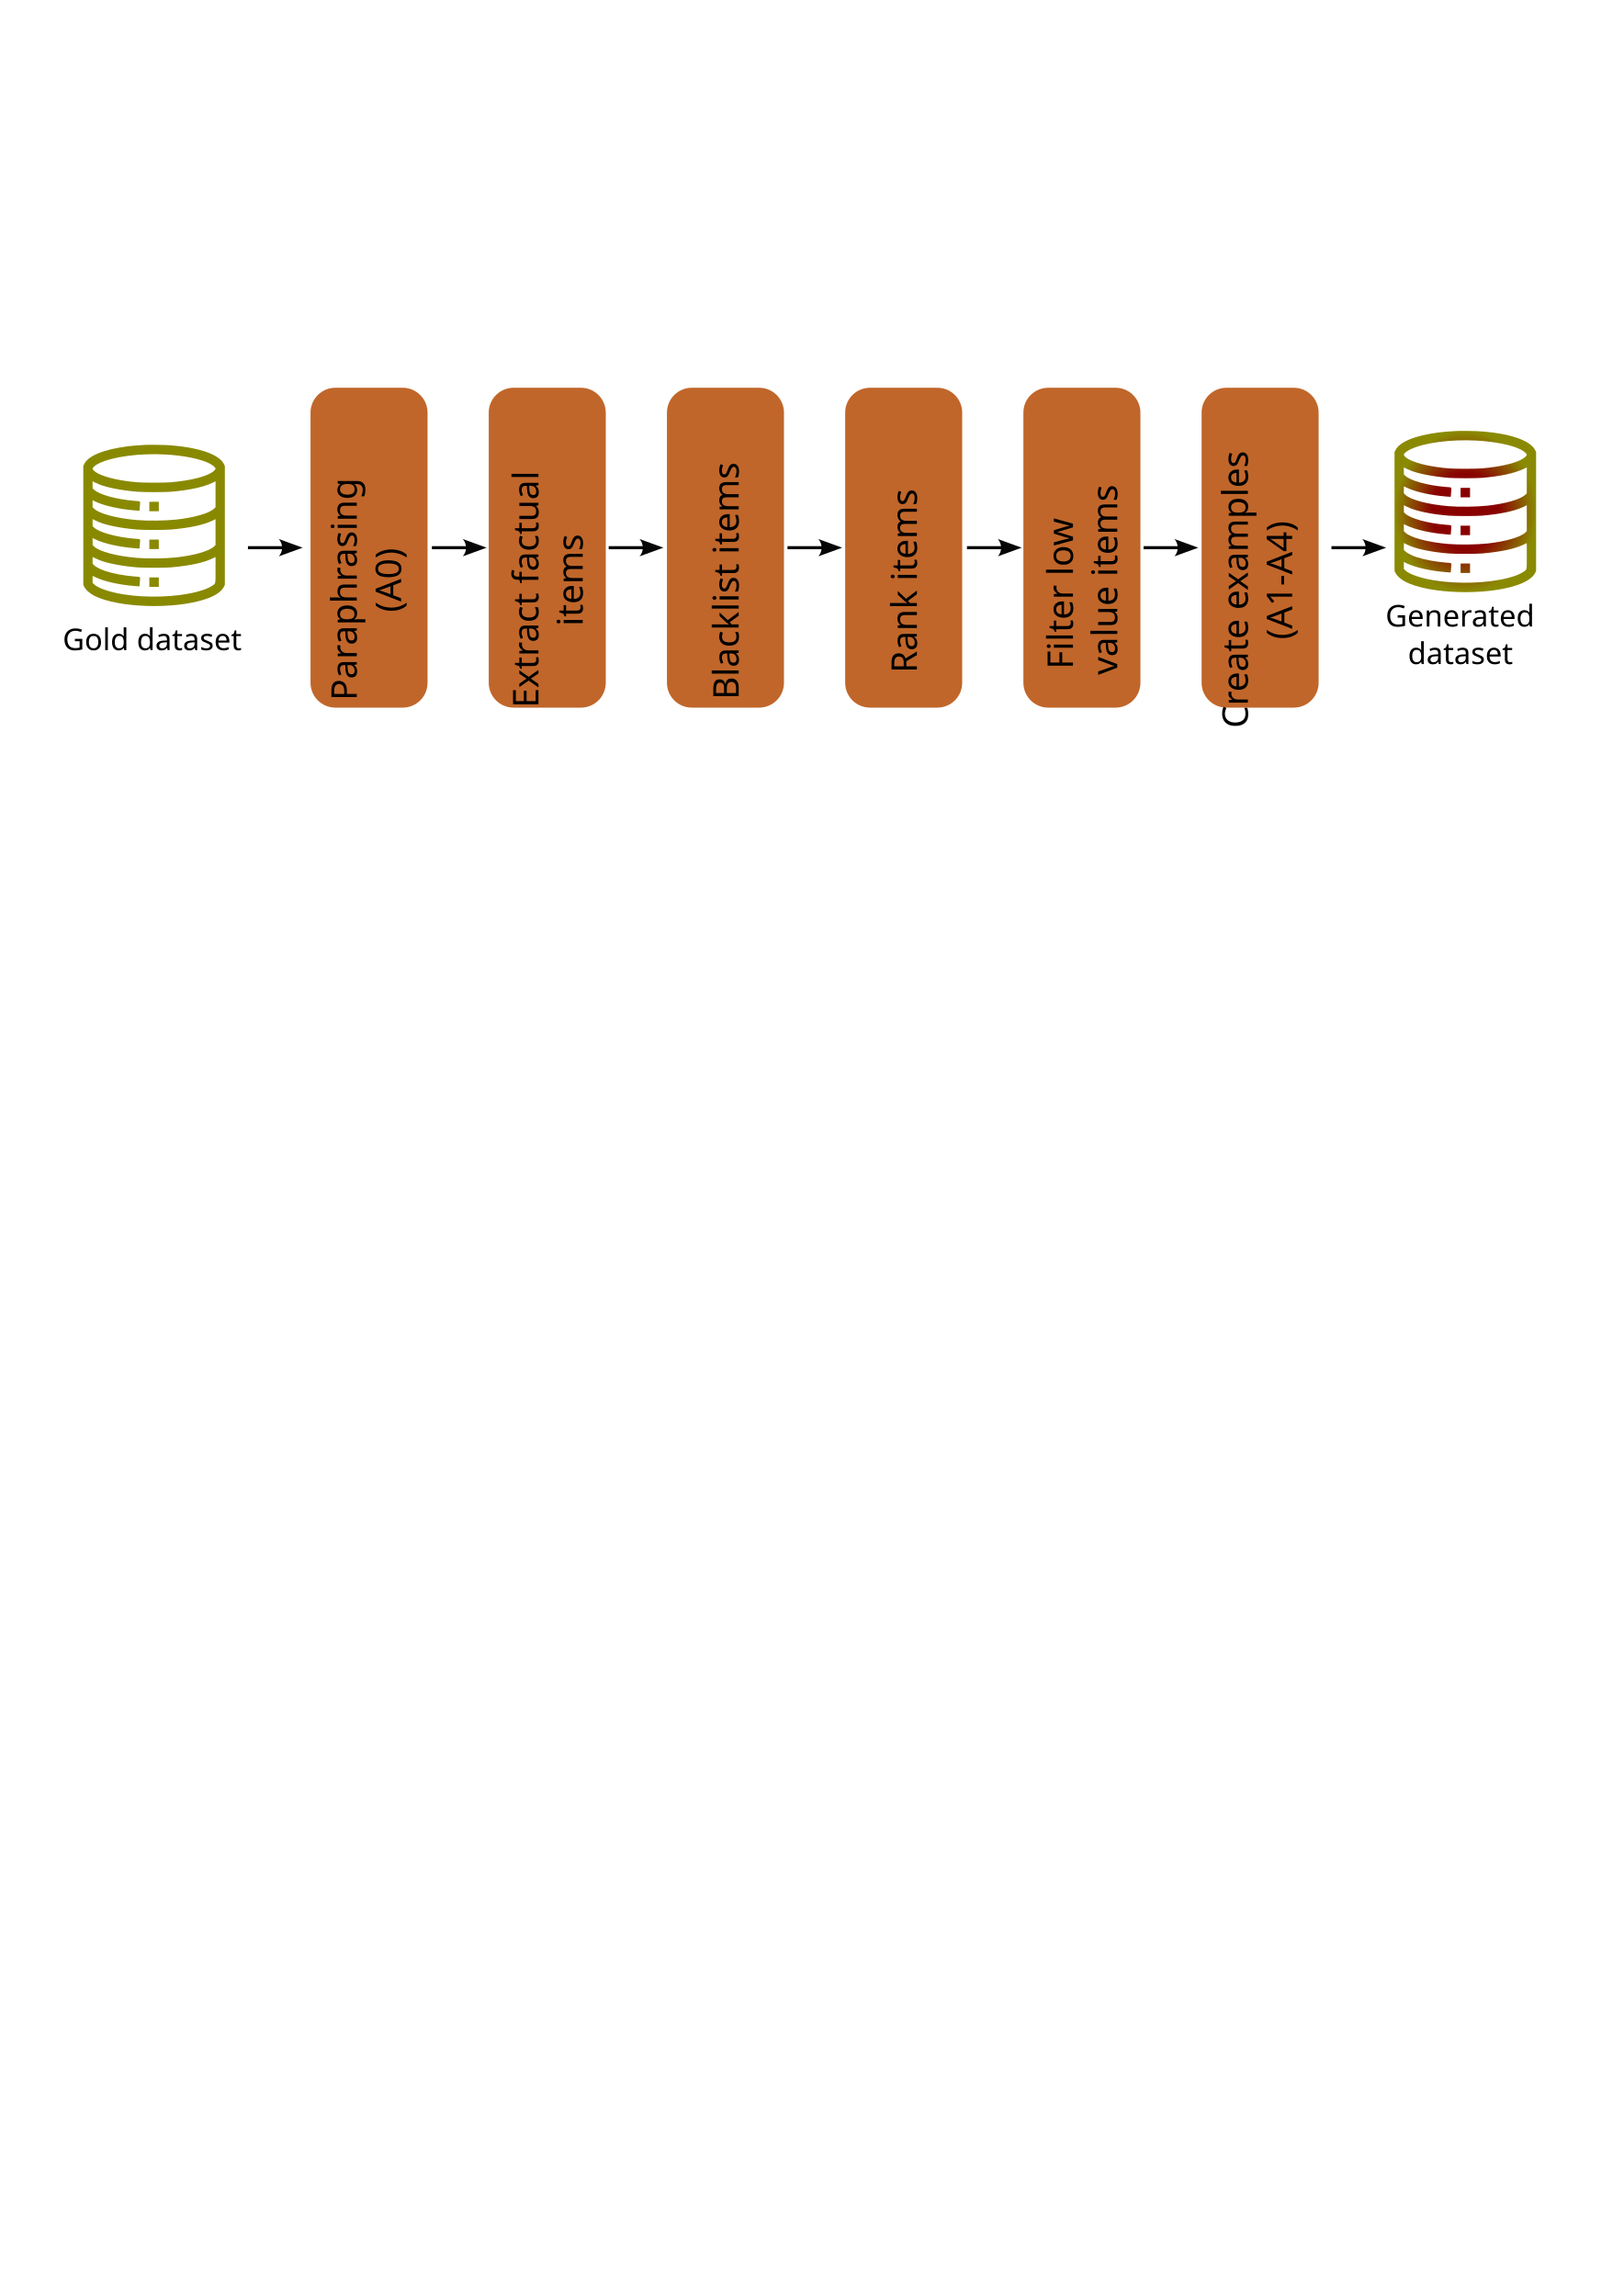
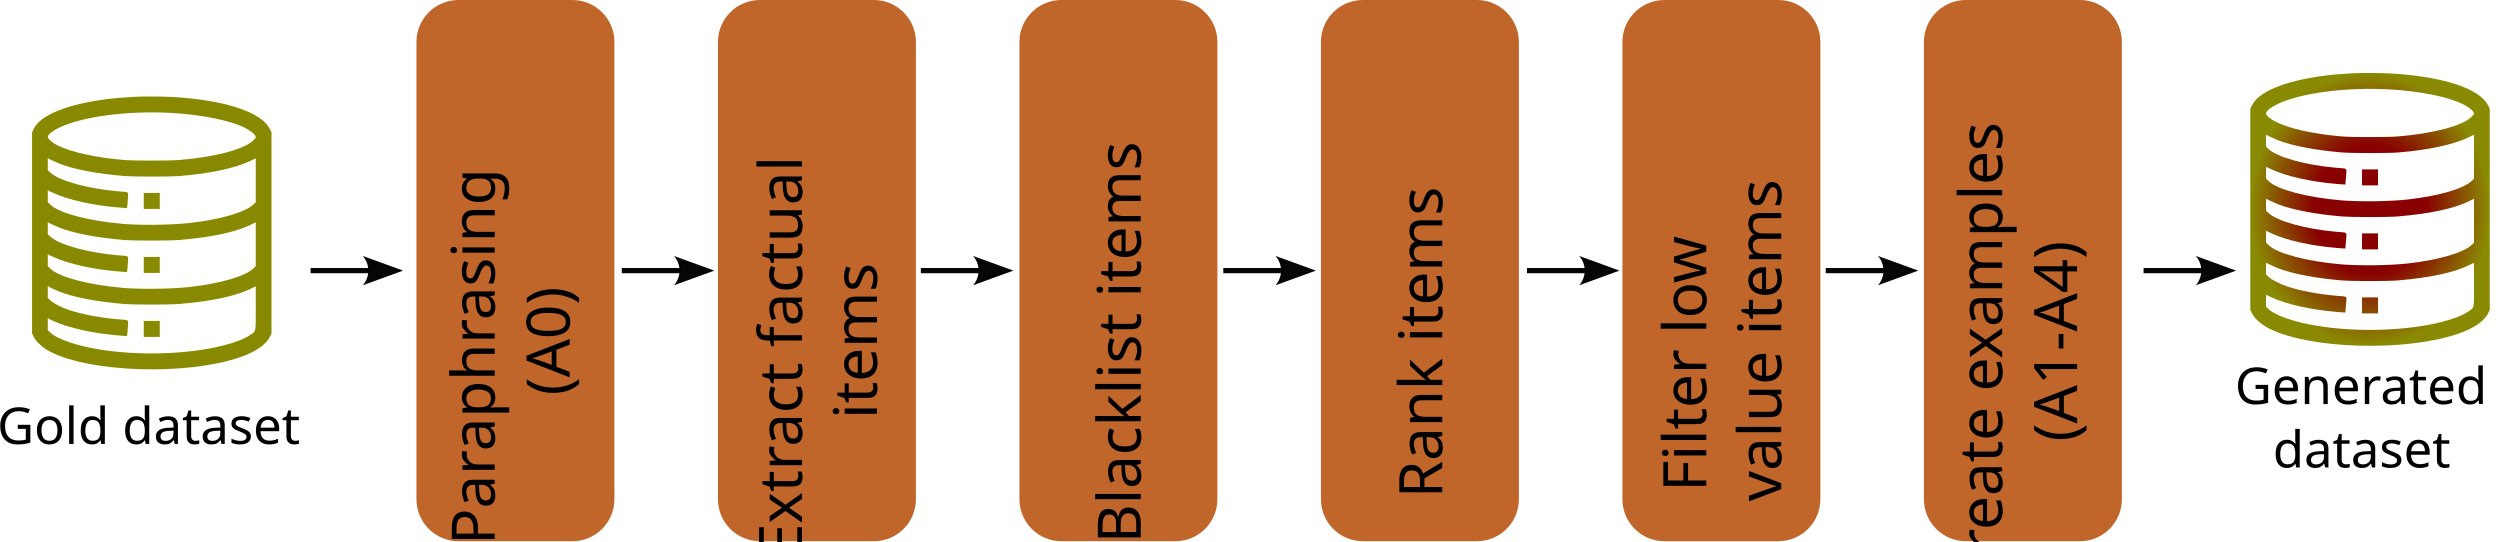
- <svg xmlns="http://www.w3.org/2000/svg" xmlns:xlink="http://www.w3.org/1999/xlink" width="210mm" height="297mm" viewBox="0 0 210 297" version="1.1" id="svg5" xml:space="preserve">
+ <svg xmlns="http://www.w3.org/2000/svg" xmlns:xlink="http://www.w3.org/1999/xlink" width="191.13mm" height="41.378mm" viewBox="0 0 191.13 41.378" version="1.1" id="svg5" xml:space="preserve">
  <defs id="defs2">
    <linearGradient id="linearGradient25173">
      <stop style="stop-color:#890000;stop-opacity:1;" offset="0.465" id="stop25169" />
      <stop style="stop-color:#898900;stop-opacity:0.992;" offset="1" id="stop25171" />
    </linearGradient>
    <linearGradient id="linearGradient24340-1">
      <stop style="stop-color:#898900;stop-opacity:1;" offset="0" id="stop25108" />
      <stop style="stop-color:#a00000;stop-opacity:0;" offset="1" id="stop25110" />
    </linearGradient>
    <linearGradient id="linearGradient24340">
      <stop style="stop-color:#898900;stop-opacity:1;" offset="0" id="stop25103" />
      <stop style="stop-color:#a00000;stop-opacity:0;" offset="1" id="stop25105" />
    </linearGradient>
    <linearGradient id="linearGradient24340-2">
      <stop style="stop-color:#898900;stop-opacity:1;" offset="0" id="stop24336" />
      <stop style="stop-color:#a00000;stop-opacity:0;" offset="1" id="stop24338" />
    </linearGradient>
    <rect x="118.338" y="-3.381" width="269.81" height="107.518" id="rect18262" />
    <rect x="319.174" y="251.553" width="159.587" height="228.561" id="rect1818" />
    <rect x="118.338" y="-3.381" width="269.81" height="107.518" id="rect18262-5" />
    <rect x="118.338" y="-3.381" width="269.81" height="107.518" id="rect18262-5-9" />
    <rect x="118.338" y="-3.381" width="112.975" height="25.275" id="rect18262-5-8" />
    <radialGradient xlink:href="#linearGradient25173" id="radialGradient25175" cx="2560" cy="2559.791" fx="2560" fy="2559.791" r="2245" gradientTransform="matrix(1,0,0,1.13952,0,-357.1406)" gradientUnits="userSpaceOnUse" />
    <rect x="118.338" y="-3.381" width="89.067" height="38.664" id="rect18262-5-8-0" />
    <radialGradient xlink:href="#linearGradient25173" id="radialGradient615" gradientUnits="userSpaceOnUse" gradientTransform="matrix(1,0,0,1.13952,0,-357.1406)" cx="2560" cy="2559.791" fx="2560" fy="2559.791" r="2245" />
    <radialGradient xlink:href="#linearGradient25173" id="radialGradient617" gradientUnits="userSpaceOnUse" gradientTransform="matrix(1,0,0,1.13952,0,-357.1406)" cx="2560" cy="2559.791" fx="2560" fy="2559.791" r="2245" />
    <radialGradient xlink:href="#linearGradient25173" id="radialGradient619" gradientUnits="userSpaceOnUse" gradientTransform="matrix(1,0,0,1.13952,0,-357.1406)" cx="2560" cy="2559.791" fx="2560" fy="2559.791" r="2245" />
    <radialGradient xlink:href="#linearGradient25173" id="radialGradient621" gradientUnits="userSpaceOnUse" gradientTransform="matrix(1,0,0,1.13952,0,-357.1406)" cx="2560" cy="2559.791" fx="2560" fy="2559.791" r="2245" />
    <marker style="overflow:visible" id="Arrow2-1" refX="0" refY="0" orient="auto-start-reverse" markerWidth="7.7" markerHeight="5.6" viewBox="0 0 7.7 5.6" preserveAspectRatio="xMidYMid">
      <path transform="scale(0.7)" d="M -2,-4 9,0 -2,4 c 2,-2.33 2,-5.66 0,-8 z" style="fill:context-stroke;fill-rule:evenodd;stroke:none" id="arrow2L-4" />
    </marker>
    <marker style="overflow:visible" id="Arrow2-1-1" refX="0" refY="0" orient="auto-start-reverse" markerWidth="7.7" markerHeight="5.6" viewBox="0 0 7.7 5.6" preserveAspectRatio="xMidYMid">
      <path transform="scale(0.7)" d="M -2,-4 9,0 -2,4 c 2,-2.33 2,-5.66 0,-8 z" style="fill:context-stroke;fill-rule:evenodd;stroke:none" id="arrow2L-4-2" />
    </marker>
    <marker style="overflow:visible" id="Arrow2-1-1-8" refX="0" refY="0" orient="auto-start-reverse" markerWidth="7.7" markerHeight="5.6" viewBox="0 0 7.7 5.6" preserveAspectRatio="xMidYMid">
      <path transform="scale(0.7)" d="M -2,-4 9,0 -2,4 c 2,-2.33 2,-5.66 0,-8 z" style="fill:context-stroke;fill-rule:evenodd;stroke:none" id="arrow2L-4-2-2" />
    </marker>
    <marker style="overflow:visible" id="Arrow2-1-1-8-5" refX="0" refY="0" orient="auto-start-reverse" markerWidth="7.7" markerHeight="5.6" viewBox="0 0 7.7 5.6" preserveAspectRatio="xMidYMid">
      <path transform="scale(0.7)" d="M -2,-4 9,0 -2,4 c 2,-2.33 2,-5.66 0,-8 z" style="fill:context-stroke;fill-rule:evenodd;stroke:none" id="arrow2L-4-2-2-7" />
    </marker>
    <marker style="overflow:visible" id="Arrow2-1-1-8-5-9" refX="0" refY="0" orient="auto-start-reverse" markerWidth="7.7" markerHeight="5.6" viewBox="0 0 7.7 5.6" preserveAspectRatio="xMidYMid">
      <path transform="scale(0.7)" d="M -2,-4 9,0 -2,4 c 2,-2.33 2,-5.66 0,-8 z" style="fill:context-stroke;fill-rule:evenodd;stroke:none" id="arrow2L-4-2-2-7-6" />
    </marker>
    <marker style="overflow:visible" id="Arrow2-1-1-8-5-9-2" refX="0" refY="0" orient="auto-start-reverse" markerWidth="7.7" markerHeight="5.6" viewBox="0 0 7.7 5.6" preserveAspectRatio="xMidYMid">
      <path transform="scale(0.7)" d="M -2,-4 9,0 -2,4 c 2,-2.33 2,-5.66 0,-8 z" style="fill:context-stroke;fill-rule:evenodd;stroke:none" id="arrow2L-4-2-2-7-6-9" />
    </marker>
    <marker style="overflow:visible" id="Arrow2-1-1-8-5-9-2-1" refX="0" refY="0" orient="auto-start-reverse" markerWidth="7.7" markerHeight="5.6" viewBox="0 0 7.7 5.6" preserveAspectRatio="xMidYMid">
      <path transform="scale(0.7)" d="M -2,-4 9,0 -2,4 c 2,-2.33 2,-5.66 0,-8 z" style="fill:context-stroke;fill-rule:evenodd;stroke:none" id="arrow2L-4-2-2-7-6-9-9" />
    </marker>
  </defs>
-   <g id="layer1">
-     <g id="g566" transform="translate(-2.116667)">
-       <rect style="fill:#c0662a;stroke:#c0662a;stroke-width:0.65" id="rect234-4-5-9-5-1-29-1-0-1-5" width="14.485" height="40.728" x="42.603" y="50.483" ry="2.889" />
-       <text xml:space="preserve" style="font-size:4.586px;font-family:sans-serif;-inkscape-font-specification:sans-serif;text-align:center;text-anchor:middle;fill:#c0662a;stroke:#c0662a;stroke-width:0.5" x="-70.864" y="48.26" id="text400" transform="rotate(-90)">
-         <tspan id="tspan398" style="font-size:4.586px;fill:#000000;stroke:none;stroke-width:0.5" x="-70.864" y="48.26">Paraphrasing</tspan>
-         <tspan style="font-size:4.586px;fill:#000000;stroke:none;stroke-width:0.5" x="-70.864" y="53.993" id="tspan7057">(A0)</tspan>
-       </text>
-     </g>
-     <g id="g572" transform="translate(-4.11677,0.2530212)">
-       <rect style="fill:#c0662a;stroke:#c0662a;stroke-width:0.65" id="rect234-4-5-9-5-1-29-1-0-1-4" width="14.485" height="40.728" x="67.653" y="50.23" ry="2.889" />
-       <text xml:space="preserve" style="font-size:4.586px;font-family:sans-serif;-inkscape-font-specification:sans-serif;text-align:center;text-anchor:middle;fill:#c0662a;stroke:#c0662a;stroke-width:0.5" x="-70.609" y="73.752" id="text400-8" transform="rotate(-90)">
-         <tspan id="tspan398-0" style="font-size:4.586px;fill:#000000;stroke:none;stroke-width:0.5" x="-70.609" y="73.752">Extract factual</tspan>
-         <tspan style="font-size:4.586px;fill:#000000;stroke:none;stroke-width:0.5" x="-70.609" y="79.485" id="tspan11583">items</tspan>
-       </text>
-     </g>
-     <g id="g577" transform="translate(2.992018,4.554451)">
-       <rect style="fill:#c0662a;stroke:#c0662a;stroke-width:0.65" id="rect234-4-5-9-5-1-29-1-0-1" width="14.485" height="40.728" x="83.593" y="45.928" ry="2.889" />
-       <text xml:space="preserve" style="font-size:4.586px;font-family:sans-serif;-inkscape-font-specification:sans-serif;text-align:center;text-anchor:middle;fill:#c0662a;stroke:#c0662a;stroke-width:0.5" x="-66.422" y="92.543" id="text400-8-4" transform="rotate(-90)">
-         <tspan style="font-size:4.586px;fill:#000000;stroke:none;stroke-width:0.5" x="-66.422" y="92.543" id="tspan11581">Blacklist items</tspan>
-       </text>
-     </g>
-     <g id="g582" transform="translate(8.076612,5.313526)">
-       <rect style="fill:#c0662a;stroke:#c0662a;stroke-width:0.65" id="rect234-4-5-9-5-1-29-1-0" width="14.485" height="40.728" x="101.558" y="45.169" ry="2.889" />
-       <text xml:space="preserve" style="font-size:4.586px;font-family:sans-serif;-inkscape-font-specification:sans-serif;text-align:center;text-anchor:middle;fill:#c0662a;stroke:#c0662a;stroke-width:0.5" x="-65.663" y="110.508" id="text400-8-4-0" transform="rotate(-90)">
-         <tspan id="tspan398-0-1-8" style="font-size:4.586px;fill:#000000;stroke:none;stroke-width:0.5" x="-65.663" y="110.508">Rank items</tspan>
-       </text>
-     </g>
-     <g id="g588" transform="translate(10.1249,3.542351)">
-       <rect style="fill:#c0662a;stroke:#c0662a;stroke-width:0.65" id="rect234-4-5-9-5-1-29-1" width="14.485" height="40.728" x="122.559" y="46.941" ry="2.889" />
-       <text xml:space="preserve" style="font-size:4.586px;font-family:sans-serif;-inkscape-font-specification:sans-serif;text-align:center;text-anchor:middle;fill:#c0662a;stroke:#c0662a;stroke-width:0.5" x="-67.279" y="128.643" id="text400-8-4-0-6" transform="rotate(-90)">
-         <tspan id="tspan398-0-1-8-5" style="font-size:4.586px;fill:#000000;stroke:none;stroke-width:0.5" x="-67.279" y="128.643">Filter low </tspan>
-         <tspan style="font-size:4.586px;fill:#000000;stroke:none;stroke-width:0.5" x="-67.279" y="134.376" id="tspan6282">value items</tspan>
-       </text>
-     </g>
-     <g id="g594" transform="translate(10.58333,4.335632)">
-       <rect style="fill:#c0662a;stroke:#c0662a;stroke-width:0.65" id="rect234-4-5-9-5-1-29" width="14.485" height="40.728" x="145.15" y="46.147" ry="2.889" />
-       <text xml:space="preserve" style="font-size:4.586px;font-family:sans-serif;-inkscape-font-specification:sans-serif;text-align:center;text-anchor:middle;fill:#c0662a;stroke:#c0662a;stroke-width:0.5" x="-66.546" y="150.807" id="text400-8-4-0-6-7" transform="rotate(-90)">
-         <tspan style="font-size:4.586px;fill:#000000;stroke:none;stroke-width:0.5" x="-66.546" y="150.807" id="tspan6282-7">Create examples</tspan>
-         <tspan style="font-size:4.586px;fill:#000000;stroke:none;stroke-width:0.5" x="-66.546" y="156.54" id="tspan7059">(A1-A4)</tspan>
-       </text>
-     </g>
-     <text xml:space="preserve" transform="scale(0.2645833)" id="text1816" style="font-size:17.333px;font-family:sans-serif;-inkscape-font-specification:sans-serif;text-align:center;white-space:pre;shape-inside:url(#rect1818);display:inline;fill:#000000;stroke:none;stroke-width:1.89" />
-     <g id="g603" transform="translate(1.5875,-1.074032)">
-       <g transform="matrix(0.00407712,0,0,-0.00407712,7.901429,79.47621)" fill="#000000" stroke="none" id="g11062" style="fill:#898900;fill-opacity:1;stroke:none;stroke-opacity:1">
-         <path d="m 2245,5113 c -230,-13 -393,-27 -525,-44 C 963,4972 466,4768 342,4503 l -27,-58 V 2560 675 l 26,-55 C 388,519 520,400 668,326 1429,-58 3200,-111 4189,220 c 311,103 516,243 590,400 l 26,55 v 1885 1885 l -26,55 c -152,324 -843,553 -1843,610 -160,9 -563,11 -691,3 z m 680,-303 c 570,-32 1104,-139 1380,-278 118,-59 205,-134 205,-176 0,-9 -20,-36 -45,-60 -173,-169 -706,-311 -1380,-368 -200,-16 -866,-16 -1055,0 -547,49 -966,142 -1240,275 -96,47 -180,120 -180,157 0,41 87,113 202,169 443,214 1284,326 2113,281 z M 824,3860 c 264,-105 720,-192 1211,-232 204,-16 860,-16 1060,0 567,47 1022,145 1313,282 l 102,49 v -411 -412 l -48,-45 c -152,-146 -632,-284 -1202,-346 -344,-37 -911,-44 -1245,-15 -646,56 -1192,201 -1357,360 l -48,46 v 111 112 l 103,-49 c 275,-129 745,-234 1227,-273 l 155,-12 6,40 c 3,22 9,88 12,147 8,126 30,111 -178,128 -574,47 -1118,198 -1282,355 l -43,42 v 111 112 l 70,-35 c 38,-19 103,-48 144,-65 z m 0,-1200 c 264,-105 719,-192 1211,-232 202,-16 860,-16 1050,0 608,53 1033,144 1322,281 l 103,50 v -411 -412 l -48,-45 c -152,-146 -632,-284 -1202,-346 -344,-37 -911,-44 -1245,-15 -646,56 -1192,201 -1357,360 l -48,46 v 111 112 l 103,-49 c 275,-129 745,-234 1227,-273 l 155,-12 6,40 c 3,22 9,88 12,147 8,126 30,111 -178,128 -574,47 -1118,198 -1282,355 l -43,42 v 111 112 l 70,-35 c 38,-19 103,-48 144,-65 z m 0,-1200 c 265,-105 717,-192 1211,-232 202,-16 860,-16 1050,0 608,53 1033,144 1322,281 l 103,50 v -406 c 0,-465 7,-431 -98,-502 C 4293,571 4138,509 3902,449 3248,282 2318,253 1570,376 1147,445 782,571 660,689 l -50,47 V 847 959 L 713,910 C 988,781 1458,676 1940,637 l 155,-12 6,40 c 3,22 9,88 12,147 8,126 30,111 -178,128 -334,27 -679,92 -935,177 -128,42 -290,126 -342,178 l -48,47 v 109 109 l 70,-35 c 38,-19 103,-48 144,-65 z" id="path11054" style="fill:#898900;fill-opacity:1;stroke:none;stroke-opacity:1" />
-         <path d="m 2410,3160 v -150 h 150 150 v 150 150 h -150 -150 z" id="path11056" style="fill:#898900;fill-opacity:1;stroke:none;stroke-opacity:1" />
-         <path d="m 2410,1960 v -150 h 150 150 v 150 150 h -150 -150 z" id="path11058" style="fill:#898900;fill-opacity:1;stroke:none;stroke-opacity:1" />
-         <path d="M 2410,760 V 610 h 150 150 v 150 150 h -150 -150 z" id="path11060" style="fill:#898900;fill-opacity:1;stroke:none;stroke-opacity:1" />
-       </g>
-       <text xml:space="preserve" transform="matrix(0.2645833,0,0,0.2645833,-27.39769,82.528)" id="text18260-3-9" style="font-size:14.667px;font-family:sans-serif;-inkscape-font-specification:sans-serif;text-align:center;white-space:pre;shape-inside:url(#rect18262-5-8);display:inline;fill:#000000;stroke:none;stroke-width:1.89">
-         <tspan x="128.183" y="10" id="tspan3054">Gold dataset</tspan>
-       </text>
-     </g>
-     <g id="g613" transform="translate(0,0.3933066)">
-       <g id="g2814" transform="translate(0,1.252409)">
-         <g transform="matrix(0.00407712,0,0,-0.00407712,179.0783,74.95794)" fill="#000000" stroke="none" id="g11062-1" style="fill:url(#radialGradient25175);fill-opacity:1;stroke:none;stroke-opacity:1">
-           <path d="m 2245,5113 c -230,-13 -393,-27 -525,-44 C 963,4972 466,4768 342,4503 l -27,-58 V 2560 675 l 26,-55 C 388,519 520,400 668,326 1429,-58 3200,-111 4189,220 c 311,103 516,243 590,400 l 26,55 v 1885 1885 l -26,55 c -152,324 -843,553 -1843,610 -160,9 -563,11 -691,3 z m 680,-303 c 570,-32 1104,-139 1380,-278 118,-59 205,-134 205,-176 0,-9 -20,-36 -45,-60 -173,-169 -706,-311 -1380,-368 -200,-16 -866,-16 -1055,0 -547,49 -966,142 -1240,275 -96,47 -180,120 -180,157 0,41 87,113 202,169 443,214 1284,326 2113,281 z M 824,3860 c 264,-105 720,-192 1211,-232 204,-16 860,-16 1060,0 567,47 1022,145 1313,282 l 102,49 v -411 -412 l -48,-45 c -152,-146 -632,-284 -1202,-346 -344,-37 -911,-44 -1245,-15 -646,56 -1192,201 -1357,360 l -48,46 v 111 112 l 103,-49 c 275,-129 745,-234 1227,-273 l 155,-12 6,40 c 3,22 9,88 12,147 8,126 30,111 -178,128 -574,47 -1118,198 -1282,355 l -43,42 v 111 112 l 70,-35 c 38,-19 103,-48 144,-65 z m 0,-1200 c 264,-105 719,-192 1211,-232 202,-16 860,-16 1050,0 608,53 1033,144 1322,281 l 103,50 v -411 -412 l -48,-45 c -152,-146 -632,-284 -1202,-346 -344,-37 -911,-44 -1245,-15 -646,56 -1192,201 -1357,360 l -48,46 v 111 112 l 103,-49 c 275,-129 745,-234 1227,-273 l 155,-12 6,40 c 3,22 9,88 12,147 8,126 30,111 -178,128 -574,47 -1118,198 -1282,355 l -43,42 v 111 112 l 70,-35 c 38,-19 103,-48 144,-65 z m 0,-1200 c 265,-105 717,-192 1211,-232 202,-16 860,-16 1050,0 608,53 1033,144 1322,281 l 103,50 v -406 c 0,-465 7,-431 -98,-502 C 4293,571 4138,509 3902,449 3248,282 2318,253 1570,376 1147,445 782,571 660,689 l -50,47 V 847 959 L 713,910 C 988,781 1458,676 1940,637 l 155,-12 6,40 c 3,22 9,88 12,147 8,126 30,111 -178,128 -334,27 -679,92 -935,177 -128,42 -290,126 -342,178 l -48,47 v 109 109 l 70,-35 c 38,-19 103,-48 144,-65 z" id="path11054-5" style="fill:url(#radialGradient615);fill-opacity:1;stroke:none;stroke-opacity:1" />
-           <path d="m 2410,3160 v -150 h 150 150 v 150 150 h -150 -150 z" id="path11056-2" style="fill:url(#radialGradient617);fill-opacity:1;stroke:none;stroke-opacity:1" />
-           <path d="m 2410,1960 v -150 h 150 150 v 150 150 h -150 -150 z" id="path11058-1" style="fill:url(#radialGradient619);fill-opacity:1;stroke:none;stroke-opacity:1" />
-           <path d="M 2410,760 V 610 h 150 150 v 150 150 h -150 -150 z" id="path11060-0" style="fill:url(#radialGradient621);fill-opacity:1;stroke:none;stroke-opacity:1" />
-         </g>
-         <text xml:space="preserve" transform="matrix(0.2645833,0,0,0.2645833,146.227,76.75607)" id="text18260-3-9-0" style="font-size:14.667px;font-family:sans-serif;-inkscape-font-specification:sans-serif;text-align:center;white-space:pre;shape-inside:url(#rect18262-5-8-0);display:inline;fill:#000000;stroke:none;stroke-width:1.89">
-           <tspan x="124.575" y="10" id="tspan3056">Generated </tspan>
-           <tspan x="135.525" y="28.333" id="tspan3058">dataset</tspan>
+   <g id="layer1" transform="translate(-8.322672,-50.15796)">
+     <g id="g420">
+       <g id="g566" transform="translate(-2.116667)">
+         <rect style="fill:#c0662a;stroke:#c0662a;stroke-width:0.65" id="rect234-4-5-9-5-1-29-1-0-1-5" width="14.485" height="40.728" x="42.603" y="50.483" ry="2.889" />
+         <text xml:space="preserve" style="font-size:4.586px;font-family:sans-serif;-inkscape-font-specification:sans-serif;text-align:center;text-anchor:middle;fill:#c0662a;stroke:#c0662a;stroke-width:0.5" x="-70.864" y="48.26" id="text400" transform="rotate(-90)">
+           <tspan id="tspan398" style="font-size:4.586px;fill:#000000;stroke:none;stroke-width:0.5" x="-70.864" y="48.26">Paraphrasing</tspan>
+           <tspan style="font-size:4.586px;fill:#000000;stroke:none;stroke-width:0.5" x="-70.864" y="53.993" id="tspan7057">(A0)</tspan>
        </text>
      </g>
+       <g id="g572" transform="translate(-4.11677,0.2530212)">
+         <rect style="fill:#c0662a;stroke:#c0662a;stroke-width:0.65" id="rect234-4-5-9-5-1-29-1-0-1-4" width="14.485" height="40.728" x="67.653" y="50.23" ry="2.889" />
+         <text xml:space="preserve" style="font-size:4.586px;font-family:sans-serif;-inkscape-font-specification:sans-serif;text-align:center;text-anchor:middle;fill:#c0662a;stroke:#c0662a;stroke-width:0.5" x="-70.609" y="73.752" id="text400-8" transform="rotate(-90)">
+           <tspan id="tspan398-0" style="font-size:4.586px;fill:#000000;stroke:none;stroke-width:0.5" x="-70.609" y="73.752">Extract factual</tspan>
+           <tspan style="font-size:4.586px;fill:#000000;stroke:none;stroke-width:0.5" x="-70.609" y="79.485" id="tspan11583">items</tspan>
+         </text>
+       </g>
+       <g id="g577" transform="translate(2.992018,4.554451)">
+         <rect style="fill:#c0662a;stroke:#c0662a;stroke-width:0.65" id="rect234-4-5-9-5-1-29-1-0-1" width="14.485" height="40.728" x="83.593" y="45.928" ry="2.889" />
+         <text xml:space="preserve" style="font-size:4.586px;font-family:sans-serif;-inkscape-font-specification:sans-serif;text-align:center;text-anchor:middle;fill:#c0662a;stroke:#c0662a;stroke-width:0.5" x="-66.422" y="92.543" id="text400-8-4" transform="rotate(-90)">
+           <tspan style="font-size:4.586px;fill:#000000;stroke:none;stroke-width:0.5" x="-66.422" y="92.543" id="tspan11581">Blacklist items</tspan>
+         </text>
+       </g>
+       <g id="g582" transform="translate(8.076612,5.313526)">
+         <rect style="fill:#c0662a;stroke:#c0662a;stroke-width:0.65" id="rect234-4-5-9-5-1-29-1-0" width="14.485" height="40.728" x="101.558" y="45.169" ry="2.889" />
+         <text xml:space="preserve" style="font-size:4.586px;font-family:sans-serif;-inkscape-font-specification:sans-serif;text-align:center;text-anchor:middle;fill:#c0662a;stroke:#c0662a;stroke-width:0.5" x="-65.663" y="110.508" id="text400-8-4-0" transform="rotate(-90)">
+           <tspan id="tspan398-0-1-8" style="font-size:4.586px;fill:#000000;stroke:none;stroke-width:0.5" x="-65.663" y="110.508">Rank items</tspan>
+         </text>
+       </g>
+       <g id="g588" transform="translate(10.1249,3.542351)">
+         <rect style="fill:#c0662a;stroke:#c0662a;stroke-width:0.65" id="rect234-4-5-9-5-1-29-1" width="14.485" height="40.728" x="122.559" y="46.941" ry="2.889" />
+         <text xml:space="preserve" style="font-size:4.586px;font-family:sans-serif;-inkscape-font-specification:sans-serif;text-align:center;text-anchor:middle;fill:#c0662a;stroke:#c0662a;stroke-width:0.5" x="-67.279" y="128.643" id="text400-8-4-0-6" transform="rotate(-90)">
+           <tspan id="tspan398-0-1-8-5" style="font-size:4.586px;fill:#000000;stroke:none;stroke-width:0.5" x="-67.279" y="128.643">Filter low </tspan>
+           <tspan style="font-size:4.586px;fill:#000000;stroke:none;stroke-width:0.5" x="-67.279" y="134.376" id="tspan6282">value items</tspan>
+         </text>
+       </g>
+       <g id="g594" transform="translate(10.58333,4.335632)">
+         <rect style="fill:#c0662a;stroke:#c0662a;stroke-width:0.65" id="rect234-4-5-9-5-1-29" width="14.485" height="40.728" x="145.15" y="46.147" ry="2.889" />
+         <text xml:space="preserve" style="font-size:4.586px;font-family:sans-serif;-inkscape-font-specification:sans-serif;text-align:center;text-anchor:middle;fill:#c0662a;stroke:#c0662a;stroke-width:0.5" x="-66.546" y="150.807" id="text400-8-4-0-6-7" transform="rotate(-90)">
+           <tspan style="font-size:4.586px;fill:#000000;stroke:none;stroke-width:0.5" x="-66.546" y="150.807" id="tspan6282-7">Create examples</tspan>
+           <tspan style="font-size:4.586px;fill:#000000;stroke:none;stroke-width:0.5" x="-66.546" y="156.54" id="tspan7059">(A1-A4)</tspan>
+         </text>
+       </g>
+       <text xml:space="preserve" transform="scale(0.2645833)" id="text1816" style="font-size:17.333px;font-family:sans-serif;-inkscape-font-specification:sans-serif;text-align:center;white-space:pre;shape-inside:url(#rect1818);display:inline;fill:#000000;stroke:none;stroke-width:1.89" />
+       <g id="g603" transform="translate(1.5875,-1.074032)">
+         <g transform="matrix(0.00407712,0,0,-0.00407712,7.901429,79.47621)" fill="#000000" stroke="none" id="g11062" style="fill:#898900;fill-opacity:1;stroke:none;stroke-opacity:1">
+           <path d="m 2245,5113 c -230,-13 -393,-27 -525,-44 C 963,4972 466,4768 342,4503 l -27,-58 V 2560 675 l 26,-55 C 388,519 520,400 668,326 1429,-58 3200,-111 4189,220 c 311,103 516,243 590,400 l 26,55 v 1885 1885 l -26,55 c -152,324 -843,553 -1843,610 -160,9 -563,11 -691,3 z m 680,-303 c 570,-32 1104,-139 1380,-278 118,-59 205,-134 205,-176 0,-9 -20,-36 -45,-60 -173,-169 -706,-311 -1380,-368 -200,-16 -866,-16 -1055,0 -547,49 -966,142 -1240,275 -96,47 -180,120 -180,157 0,41 87,113 202,169 443,214 1284,326 2113,281 z M 824,3860 c 264,-105 720,-192 1211,-232 204,-16 860,-16 1060,0 567,47 1022,145 1313,282 l 102,49 v -411 -412 l -48,-45 c -152,-146 -632,-284 -1202,-346 -344,-37 -911,-44 -1245,-15 -646,56 -1192,201 -1357,360 l -48,46 v 111 112 l 103,-49 c 275,-129 745,-234 1227,-273 l 155,-12 6,40 c 3,22 9,88 12,147 8,126 30,111 -178,128 -574,47 -1118,198 -1282,355 l -43,42 v 111 112 l 70,-35 c 38,-19 103,-48 144,-65 z m 0,-1200 c 264,-105 719,-192 1211,-232 202,-16 860,-16 1050,0 608,53 1033,144 1322,281 l 103,50 v -411 -412 l -48,-45 c -152,-146 -632,-284 -1202,-346 -344,-37 -911,-44 -1245,-15 -646,56 -1192,201 -1357,360 l -48,46 v 111 112 l 103,-49 c 275,-129 745,-234 1227,-273 l 155,-12 6,40 c 3,22 9,88 12,147 8,126 30,111 -178,128 -574,47 -1118,198 -1282,355 l -43,42 v 111 112 l 70,-35 c 38,-19 103,-48 144,-65 z m 0,-1200 c 265,-105 717,-192 1211,-232 202,-16 860,-16 1050,0 608,53 1033,144 1322,281 l 103,50 v -406 c 0,-465 7,-431 -98,-502 C 4293,571 4138,509 3902,449 3248,282 2318,253 1570,376 1147,445 782,571 660,689 l -50,47 V 847 959 L 713,910 C 988,781 1458,676 1940,637 l 155,-12 6,40 c 3,22 9,88 12,147 8,126 30,111 -178,128 -334,27 -679,92 -935,177 -128,42 -290,126 -342,178 l -48,47 v 109 109 l 70,-35 c 38,-19 103,-48 144,-65 z" id="path11054" style="fill:#898900;fill-opacity:1;stroke:none;stroke-opacity:1" />
+           <path d="m 2410,3160 v -150 h 150 150 v 150 150 h -150 -150 z" id="path11056" style="fill:#898900;fill-opacity:1;stroke:none;stroke-opacity:1" />
+           <path d="m 2410,1960 v -150 h 150 150 v 150 150 h -150 -150 z" id="path11058" style="fill:#898900;fill-opacity:1;stroke:none;stroke-opacity:1" />
+           <path d="M 2410,760 V 610 h 150 150 v 150 150 h -150 -150 z" id="path11060" style="fill:#898900;fill-opacity:1;stroke:none;stroke-opacity:1" />
+         </g>
+         <text xml:space="preserve" transform="matrix(0.2645833,0,0,0.2645833,-27.39769,82.528)" id="text18260-3-9" style="font-size:14.667px;font-family:sans-serif;-inkscape-font-specification:sans-serif;text-align:center;white-space:pre;shape-inside:url(#rect18262-5-8);display:inline;fill:#000000;stroke:none;stroke-width:1.89">
+           <tspan x="128.183" y="10" id="tspan746">Gold dataset</tspan>
+         </text>
+       </g>
+       <g id="g613" transform="translate(0,0.3933066)">
+         <g id="g2814" transform="translate(0,1.252409)">
+           <g transform="matrix(0.00407712,0,0,-0.00407712,179.0783,74.95794)" fill="#000000" stroke="none" id="g11062-1" style="fill:url(#radialGradient25175);fill-opacity:1;stroke:none;stroke-opacity:1">
+             <path d="m 2245,5113 c -230,-13 -393,-27 -525,-44 C 963,4972 466,4768 342,4503 l -27,-58 V 2560 675 l 26,-55 C 388,519 520,400 668,326 1429,-58 3200,-111 4189,220 c 311,103 516,243 590,400 l 26,55 v 1885 1885 l -26,55 c -152,324 -843,553 -1843,610 -160,9 -563,11 -691,3 z m 680,-303 c 570,-32 1104,-139 1380,-278 118,-59 205,-134 205,-176 0,-9 -20,-36 -45,-60 -173,-169 -706,-311 -1380,-368 -200,-16 -866,-16 -1055,0 -547,49 -966,142 -1240,275 -96,47 -180,120 -180,157 0,41 87,113 202,169 443,214 1284,326 2113,281 z M 824,3860 c 264,-105 720,-192 1211,-232 204,-16 860,-16 1060,0 567,47 1022,145 1313,282 l 102,49 v -411 -412 l -48,-45 c -152,-146 -632,-284 -1202,-346 -344,-37 -911,-44 -1245,-15 -646,56 -1192,201 -1357,360 l -48,46 v 111 112 l 103,-49 c 275,-129 745,-234 1227,-273 l 155,-12 6,40 c 3,22 9,88 12,147 8,126 30,111 -178,128 -574,47 -1118,198 -1282,355 l -43,42 v 111 112 l 70,-35 c 38,-19 103,-48 144,-65 z m 0,-1200 c 264,-105 719,-192 1211,-232 202,-16 860,-16 1050,0 608,53 1033,144 1322,281 l 103,50 v -411 -412 l -48,-45 c -152,-146 -632,-284 -1202,-346 -344,-37 -911,-44 -1245,-15 -646,56 -1192,201 -1357,360 l -48,46 v 111 112 l 103,-49 c 275,-129 745,-234 1227,-273 l 155,-12 6,40 c 3,22 9,88 12,147 8,126 30,111 -178,128 -574,47 -1118,198 -1282,355 l -43,42 v 111 112 l 70,-35 c 38,-19 103,-48 144,-65 z m 0,-1200 c 265,-105 717,-192 1211,-232 202,-16 860,-16 1050,0 608,53 1033,144 1322,281 l 103,50 v -406 c 0,-465 7,-431 -98,-502 C 4293,571 4138,509 3902,449 3248,282 2318,253 1570,376 1147,445 782,571 660,689 l -50,47 V 847 959 L 713,910 C 988,781 1458,676 1940,637 l 155,-12 6,40 c 3,22 9,88 12,147 8,126 30,111 -178,128 -334,27 -679,92 -935,177 -128,42 -290,126 -342,178 l -48,47 v 109 109 l 70,-35 c 38,-19 103,-48 144,-65 z" id="path11054-5" style="fill:url(#radialGradient615);fill-opacity:1;stroke:none;stroke-opacity:1" />
+             <path d="m 2410,3160 v -150 h 150 150 v 150 150 h -150 -150 z" id="path11056-2" style="fill:url(#radialGradient617);fill-opacity:1;stroke:none;stroke-opacity:1" />
+             <path d="m 2410,1960 v -150 h 150 150 v 150 150 h -150 -150 z" id="path11058-1" style="fill:url(#radialGradient619);fill-opacity:1;stroke:none;stroke-opacity:1" />
+             <path d="M 2410,760 V 610 h 150 150 v 150 150 h -150 -150 z" id="path11060-0" style="fill:url(#radialGradient621);fill-opacity:1;stroke:none;stroke-opacity:1" />
+           </g>
+           <text xml:space="preserve" transform="matrix(0.2645833,0,0,0.2645833,146.227,76.75607)" id="text18260-3-9-0" style="font-size:14.667px;font-family:sans-serif;-inkscape-font-specification:sans-serif;text-align:center;white-space:pre;shape-inside:url(#rect18262-5-8-0);display:inline;fill:#000000;stroke:none;stroke-width:1.89">
+             <tspan x="124.575" y="10" id="tspan748">Generated </tspan>
+             <tspan x="135.525" y="28.333" id="tspan750">dataset</tspan>
+           </text>
+         </g>
+       </g>
+       <path style="fill:#000000;stroke:#000000;stroke-width:0.4;stroke-dasharray:none;stroke-opacity:0.973;marker-end:url(#Arrow2-1)" d="m 55.86,70.847 h 4.554" id="path728-9" />
+       <path style="fill:#000000;stroke:#000000;stroke-width:0.4;stroke-dasharray:none;stroke-opacity:0.973;marker-end:url(#Arrow2-1-1)" d="m 78.724,70.847 h 4.554" id="path728-9-3" />
+       <path style="fill:#000000;stroke:#000000;stroke-width:0.4;stroke-dasharray:none;stroke-opacity:0.973;marker-end:url(#Arrow2-1-1-8)" d="m 101.848,70.847 h 4.554" id="path728-9-3-5" />
+       <path style="fill:#000000;stroke:#000000;stroke-width:0.4;stroke-dasharray:none;stroke-opacity:0.973;marker-end:url(#Arrow2-1-1-8-5)" d="m 125.063,70.847 h 4.554" id="path728-9-3-5-9" />
+       <path style="fill:#000000;stroke:#000000;stroke-width:0.4;stroke-dasharray:none;stroke-opacity:0.973;marker-end:url(#Arrow2-1-1-8-5-9)" d="m 147.903,70.847 h 4.554" id="path728-9-3-5-9-8" />
+       <path style="fill:#000000;stroke:#000000;stroke-width:0.4;stroke-dasharray:none;stroke-opacity:0.973;marker-end:url(#Arrow2-1-1-8-5-9-2)" d="m 172.203,70.847 h 4.554" id="path728-9-3-5-9-8-7" />
+       <path style="fill:#000000;stroke:#000000;stroke-width:0.4;stroke-dasharray:none;stroke-opacity:0.973;marker-end:url(#Arrow2-1-1-8-5-9-2-1)" d="m 32.067,70.847 h 4.554" id="path728-9-3-5-9-8-7-1" />
    </g>
-     <path style="fill:#000000;stroke:#000000;stroke-width:0.4;stroke-dasharray:none;stroke-opacity:0.973;marker-end:url(#Arrow2-1)" d="m 55.86,70.847 h 4.554" id="path728-9" />
-     <path style="fill:#000000;stroke:#000000;stroke-width:0.4;stroke-dasharray:none;stroke-opacity:0.973;marker-end:url(#Arrow2-1-1)" d="m 78.724,70.847 h 4.554" id="path728-9-3" />
-     <path style="fill:#000000;stroke:#000000;stroke-width:0.4;stroke-dasharray:none;stroke-opacity:0.973;marker-end:url(#Arrow2-1-1-8)" d="m 101.848,70.847 h 4.554" id="path728-9-3-5" />
-     <path style="fill:#000000;stroke:#000000;stroke-width:0.4;stroke-dasharray:none;stroke-opacity:0.973;marker-end:url(#Arrow2-1-1-8-5)" d="m 125.063,70.847 h 4.554" id="path728-9-3-5-9" />
-     <path style="fill:#000000;stroke:#000000;stroke-width:0.4;stroke-dasharray:none;stroke-opacity:0.973;marker-end:url(#Arrow2-1-1-8-5-9)" d="m 147.903,70.847 h 4.554" id="path728-9-3-5-9-8" />
-     <path style="fill:#000000;stroke:#000000;stroke-width:0.4;stroke-dasharray:none;stroke-opacity:0.973;marker-end:url(#Arrow2-1-1-8-5-9-2)" d="m 172.203,70.847 h 4.554" id="path728-9-3-5-9-8-7" />
-     <path style="fill:#000000;stroke:#000000;stroke-width:0.4;stroke-dasharray:none;stroke-opacity:0.973;marker-end:url(#Arrow2-1-1-8-5-9-2-1)" d="m 32.067,70.847 h 4.554" id="path728-9-3-5-9-8-7-1" />
  </g>
</svg>
